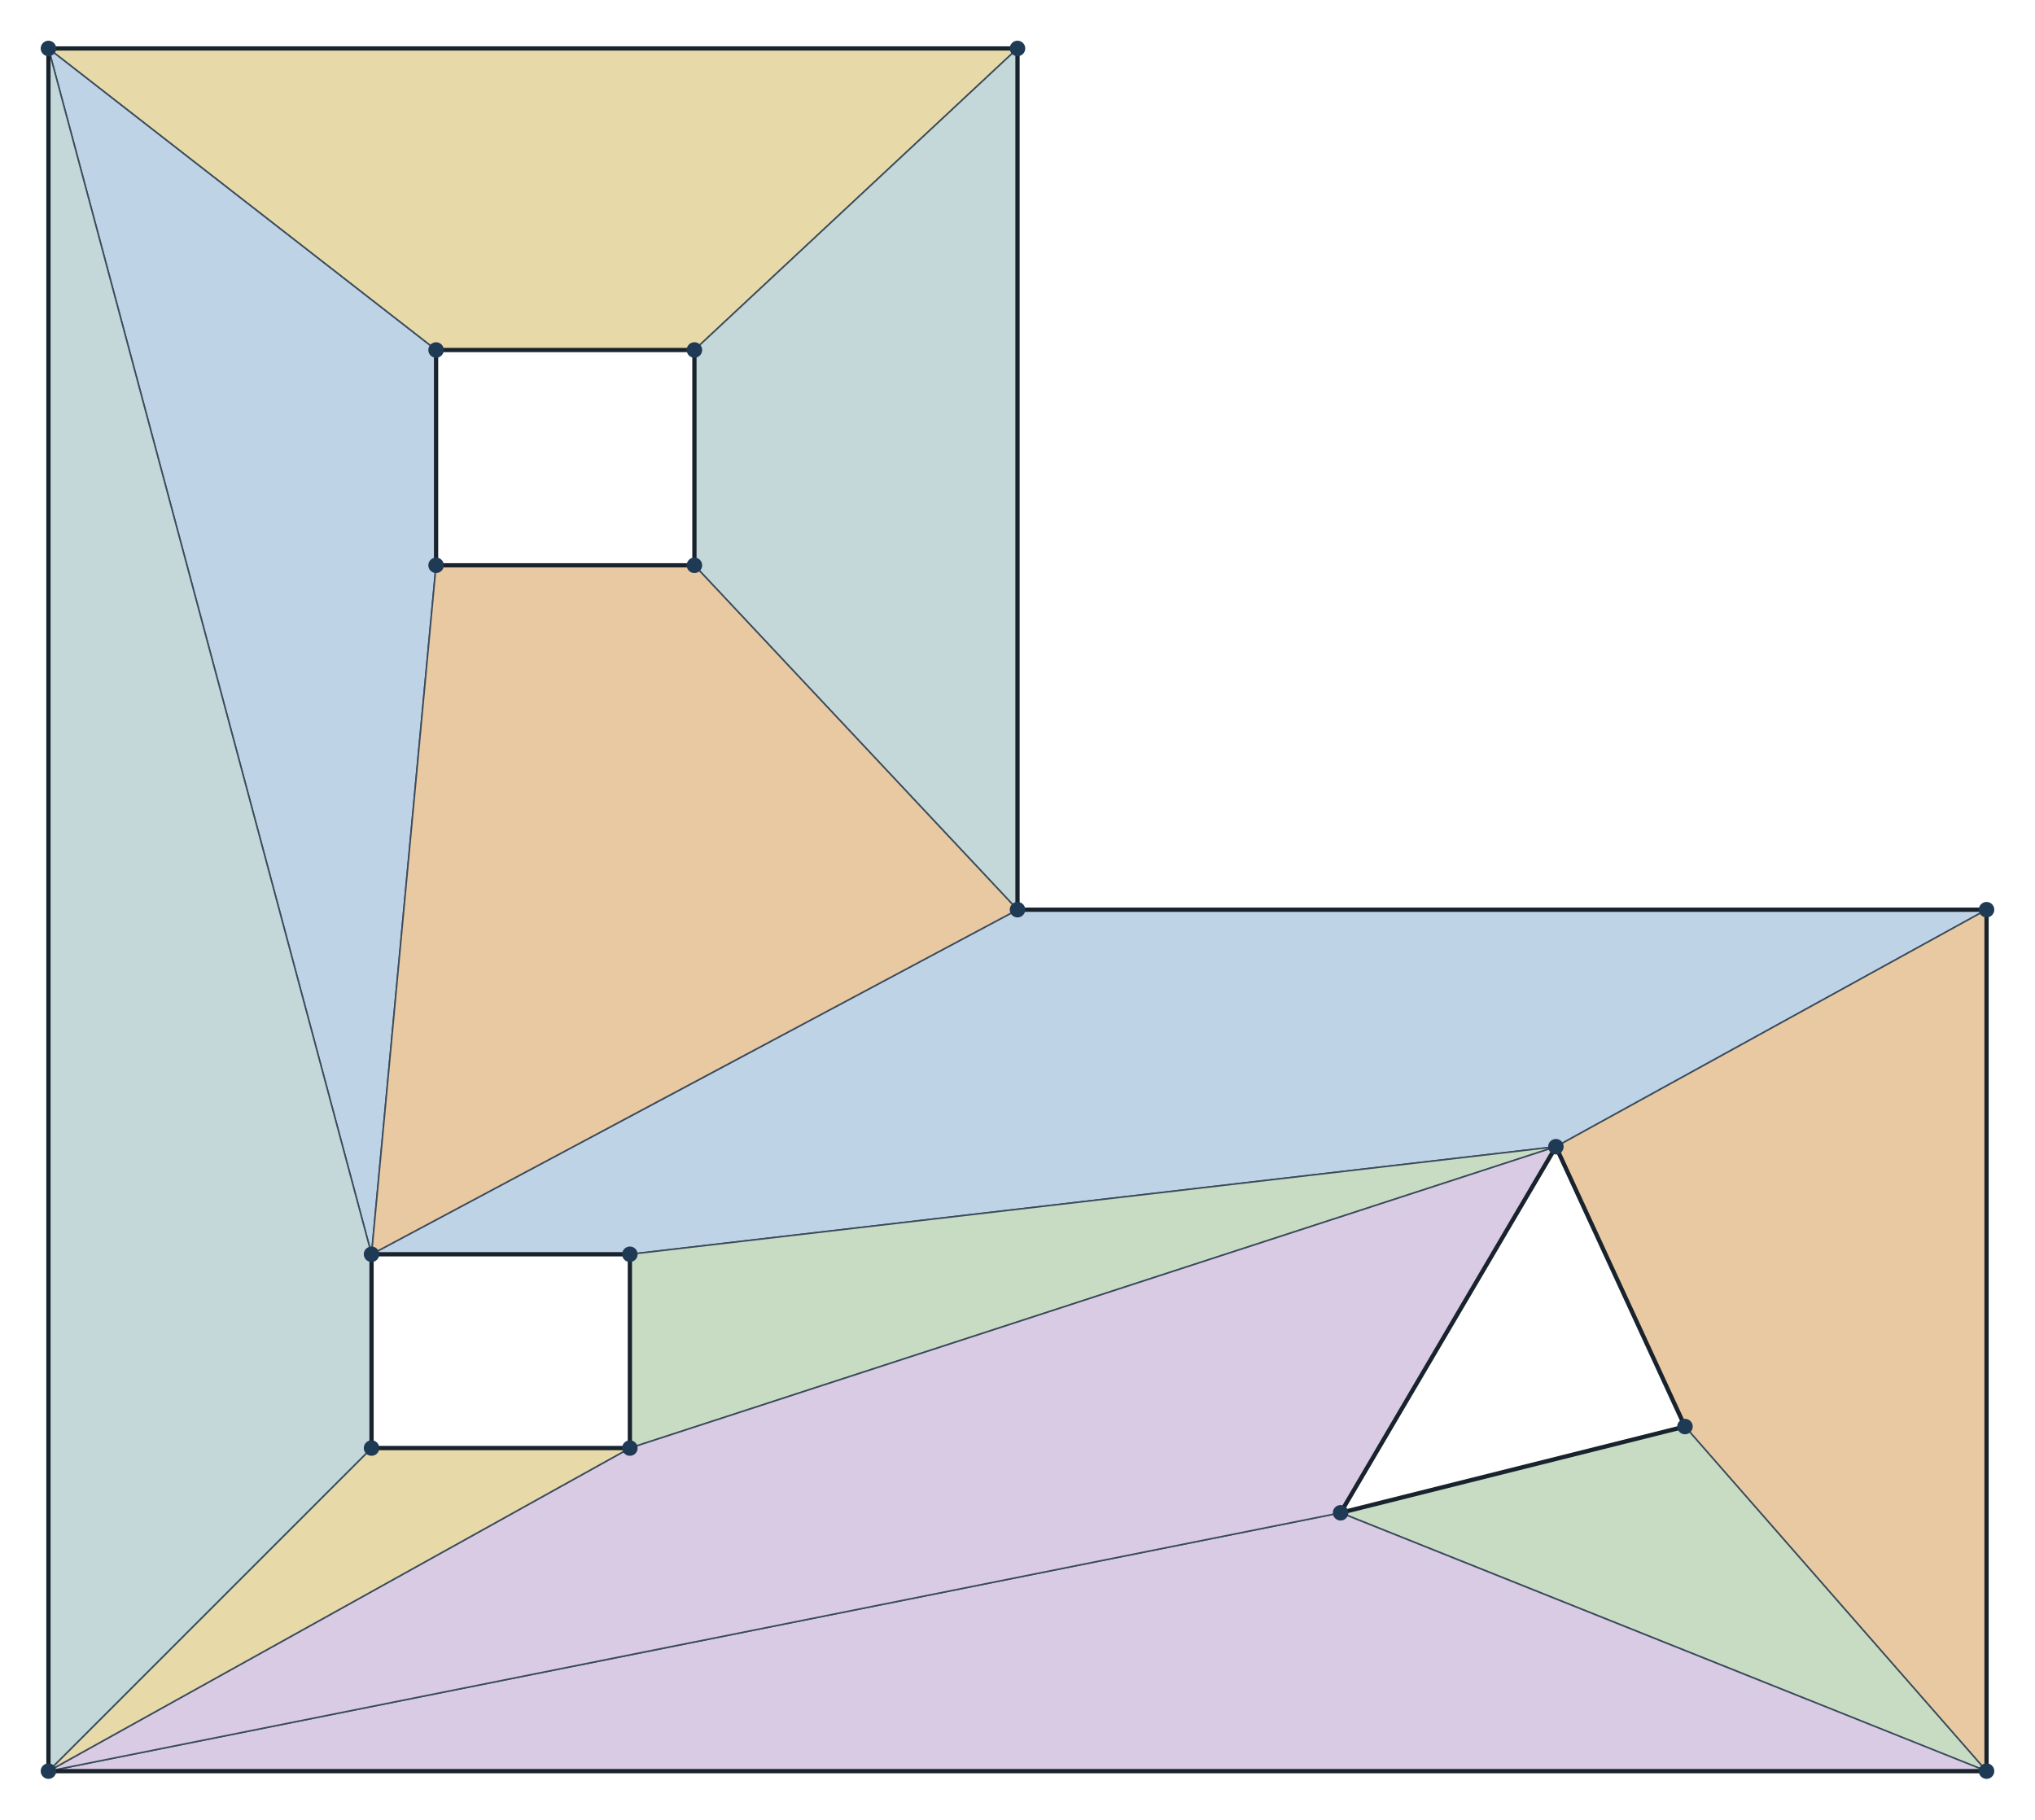
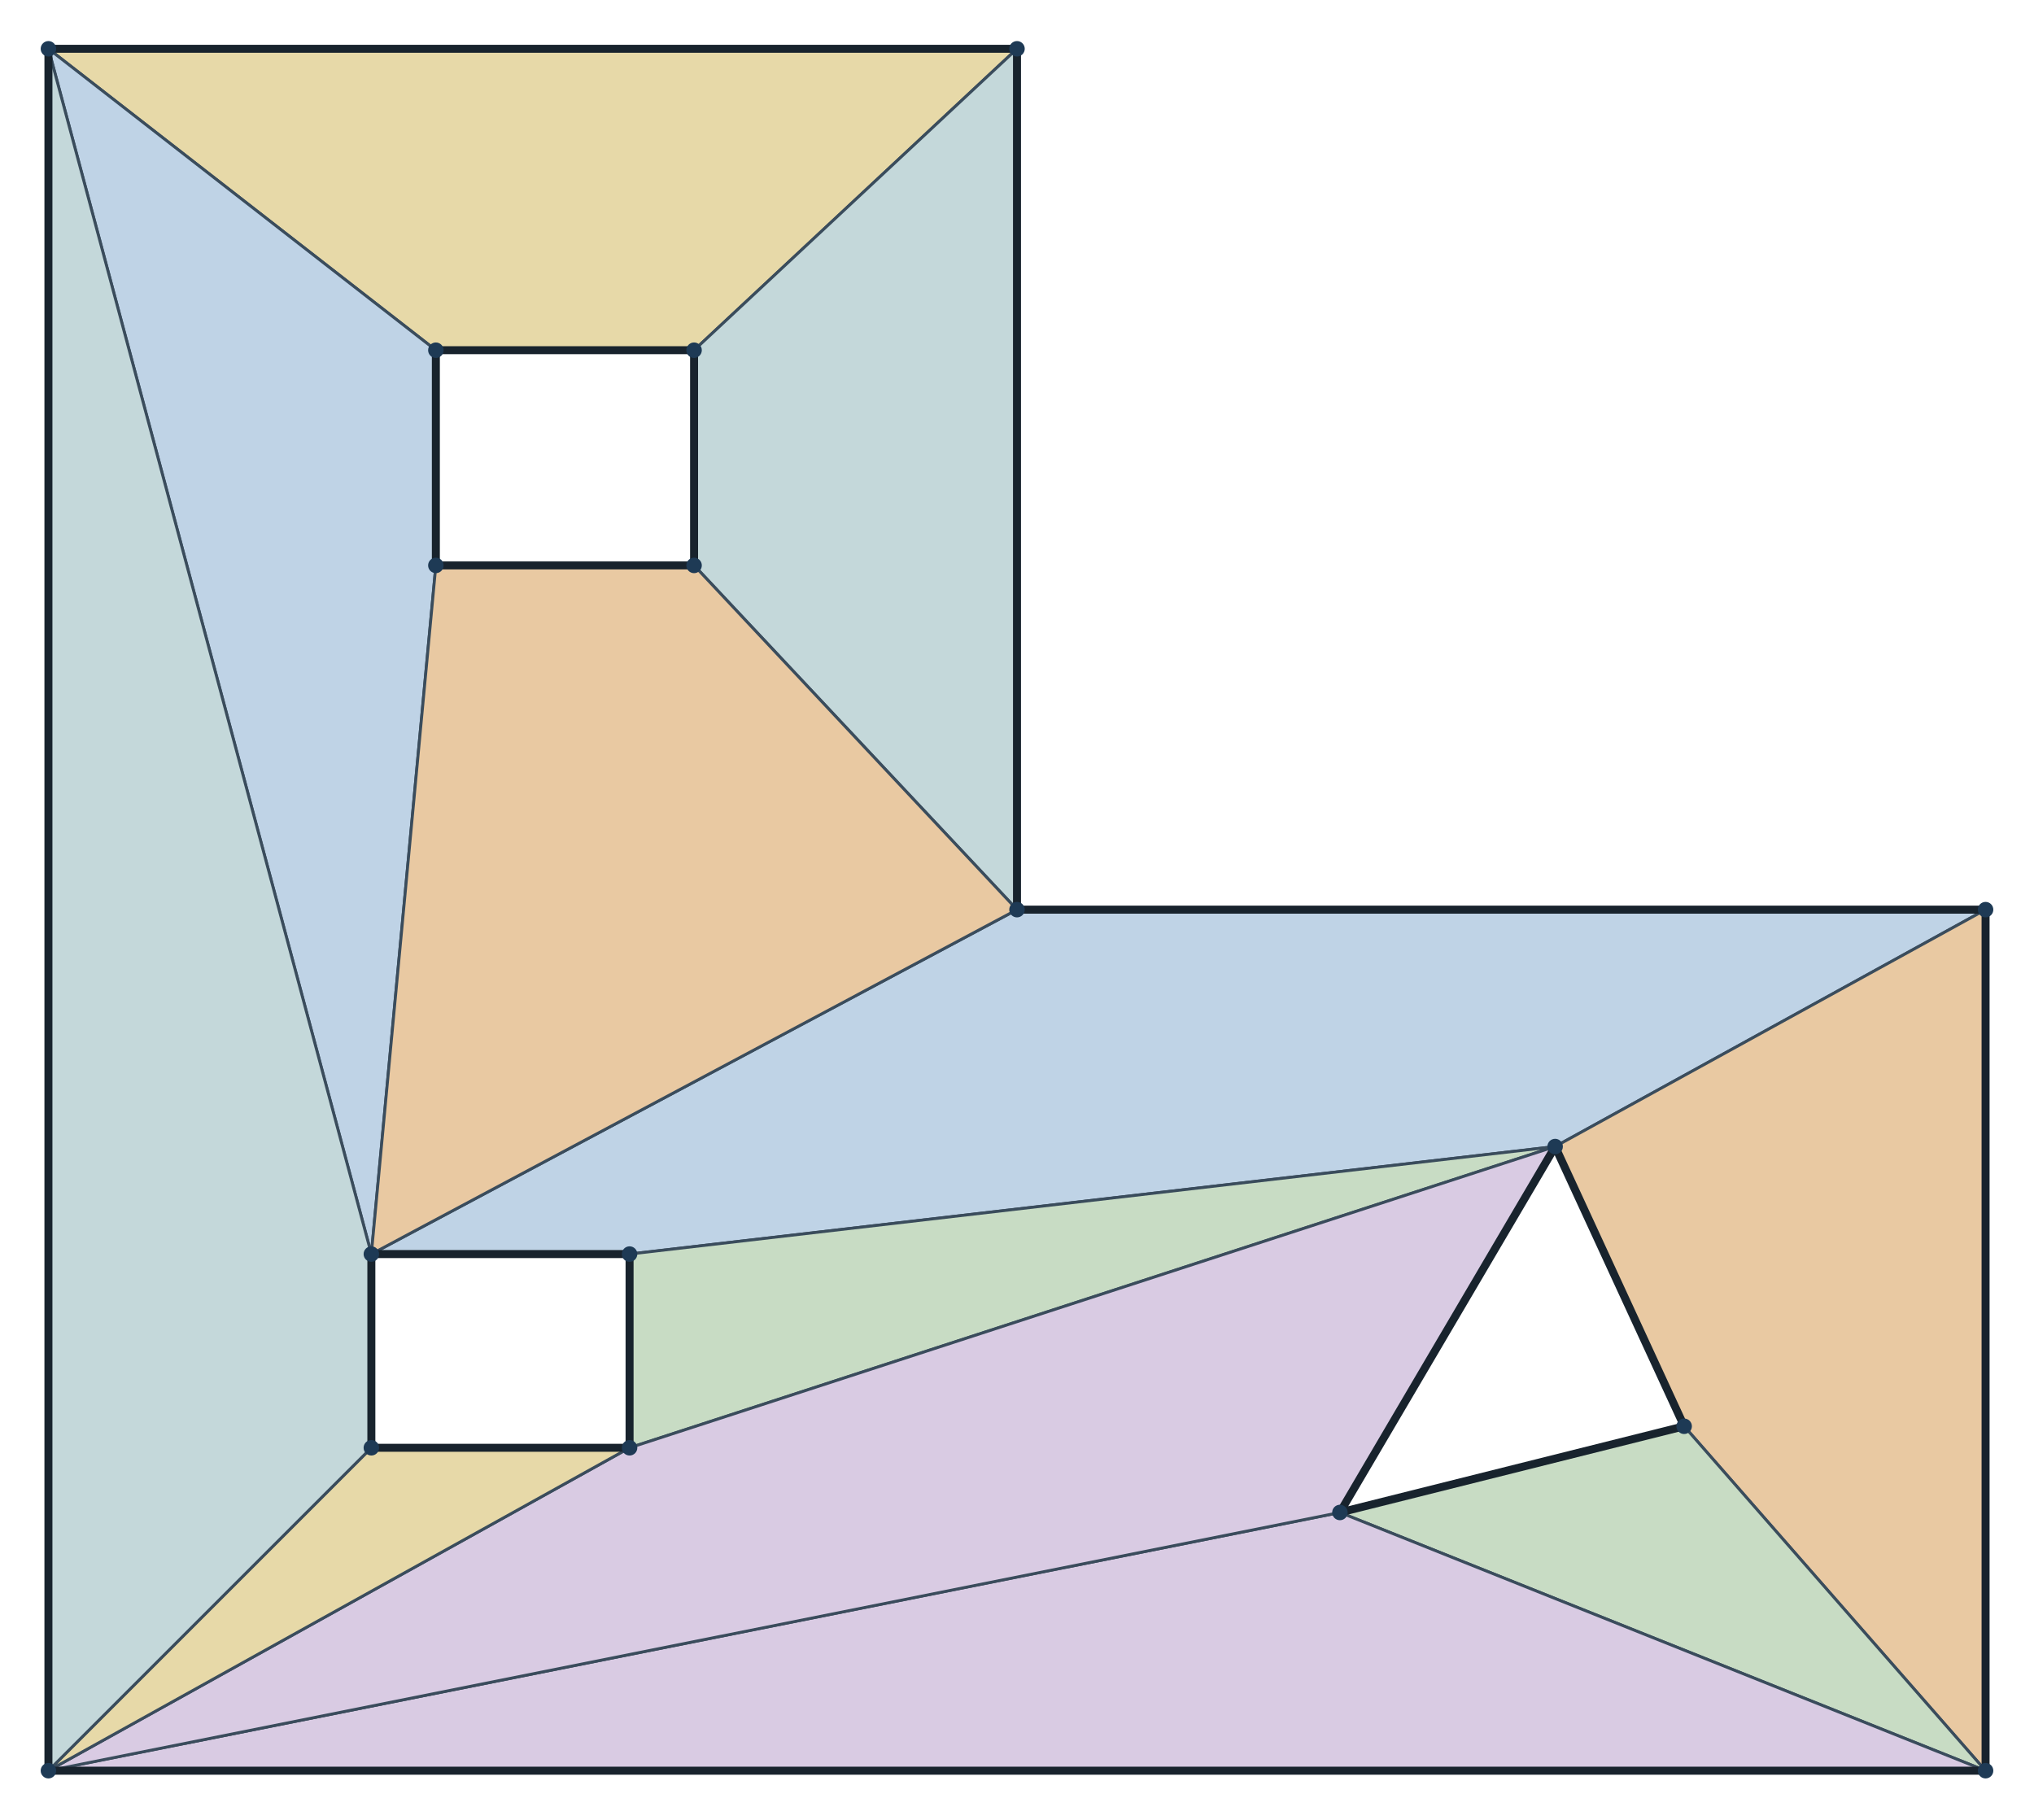
- <svg xmlns="http://www.w3.org/2000/svg" width="1050" height="939" viewBox="0 0 1050 939" role="img" aria-label="An L-shaped slab in convex pieces">
+ <svg xmlns="http://www.w3.org/2000/svg" width="560" height="501" viewBox="0 0 1050 939" role="img" aria-label="An L-shaped slab in convex pieces">
  <style>polygon{stroke:#3a4c5c;stroke-width:0.8;stroke-linejoin:round;vector-effect:non-scaling-stroke}.fw{fill:#a8c6df}.fc{fill:#eda86a}.t0{fill:#bfd3e6}.t1{fill:#e9c9a2}.t2{fill:#c8dcc4}.t3{fill:#d9cbe3}.t4{fill:#e7d9a8}.t5{fill:#c4d8da}.ol{fill:none;stroke:#18232d;stroke-width:2.2}.vx{fill:#1e3a55}@media (prefers-color-scheme:dark){polygon{stroke:#8fa3b2}.fw{fill:#355a7a}.fc{fill:#a8622c}.t0{fill:#2f4a63}.t1{fill:#6a5136}.t2{fill:#3c5a40}.t3{fill:#4e4161}.t4{fill:#625a33}.t5{fill:#355a5d}.ol{stroke:#e4eaee}.vx{fill:#cfe0ee}}</style>
  <polygon class="t0" points="802.8,591.7 1025,469.4 525,469.4 191.7,647.2 325,647.2" />
  <polygon class="t1" points="802.8,591.7 869.4,736.1 1025,913.9 1025,469.4" />
  <polygon class="t2" points="1025,913.9 869.4,736.1 691.7,780.6" />
  <polygon class="t3" points="25,913.9 1025,913.9 691.7,780.6" />
  <polygon class="t4" points="225,180.6 358.3,180.6 525,25 25,25" />
  <polygon class="t5" points="358.3,180.6 358.3,291.7 525,469.4 525,25" />
  <polygon class="t0" points="225,291.7 225,180.6 25,25 191.7,647.2" />
  <polygon class="t1" points="225,291.7 191.7,647.2 525,469.4 358.3,291.7" />
  <polygon class="t2" points="802.8,591.7 325,647.2 325,747.2" />
  <polygon class="t3" points="802.8,591.7 325,747.2 25,913.9 691.7,780.6" />
  <polygon class="t4" points="25,913.9 325,747.2 191.7,747.2" />
  <polygon class="t5" points="191.7,747.2 191.7,647.2 25,25 25,913.9" />
  <polygon class="ol" points="25,913.9 1025,913.9 1025,469.4 525,469.4 525,25 25,25" />
  <polygon class="ol" points="191.7,747.2 325,747.2 325,647.2 191.7,647.2" />
  <polygon class="ol" points="691.7,780.6 869.4,736.1 802.8,591.7" />
  <polygon class="ol" points="225,291.7 358.3,291.7 358.3,180.6 225,180.6" />
  <circle class="vx" cx="802.8" cy="591.7" r="4" />
  <circle class="vx" cx="1025" cy="469.4" r="4" />
  <circle class="vx" cx="525" cy="469.4" r="4" />
  <circle class="vx" cx="191.7" cy="647.2" r="4" />
  <circle class="vx" cx="325" cy="647.2" r="4" />
  <circle class="vx" cx="869.4" cy="736.1" r="4" />
  <circle class="vx" cx="1025" cy="913.9" r="4" />
  <circle class="vx" cx="691.7" cy="780.6" r="4" />
  <circle class="vx" cx="25" cy="913.9" r="4" />
  <circle class="vx" cx="225" cy="180.6" r="4" />
  <circle class="vx" cx="358.3" cy="180.6" r="4" />
  <circle class="vx" cx="525" cy="25" r="4" />
  <circle class="vx" cx="25" cy="25" r="4" />
  <circle class="vx" cx="358.3" cy="291.7" r="4" />
  <circle class="vx" cx="225" cy="291.7" r="4" />
  <circle class="vx" cx="325" cy="747.2" r="4" />
  <circle class="vx" cx="191.7" cy="747.2" r="4" />
</svg>
